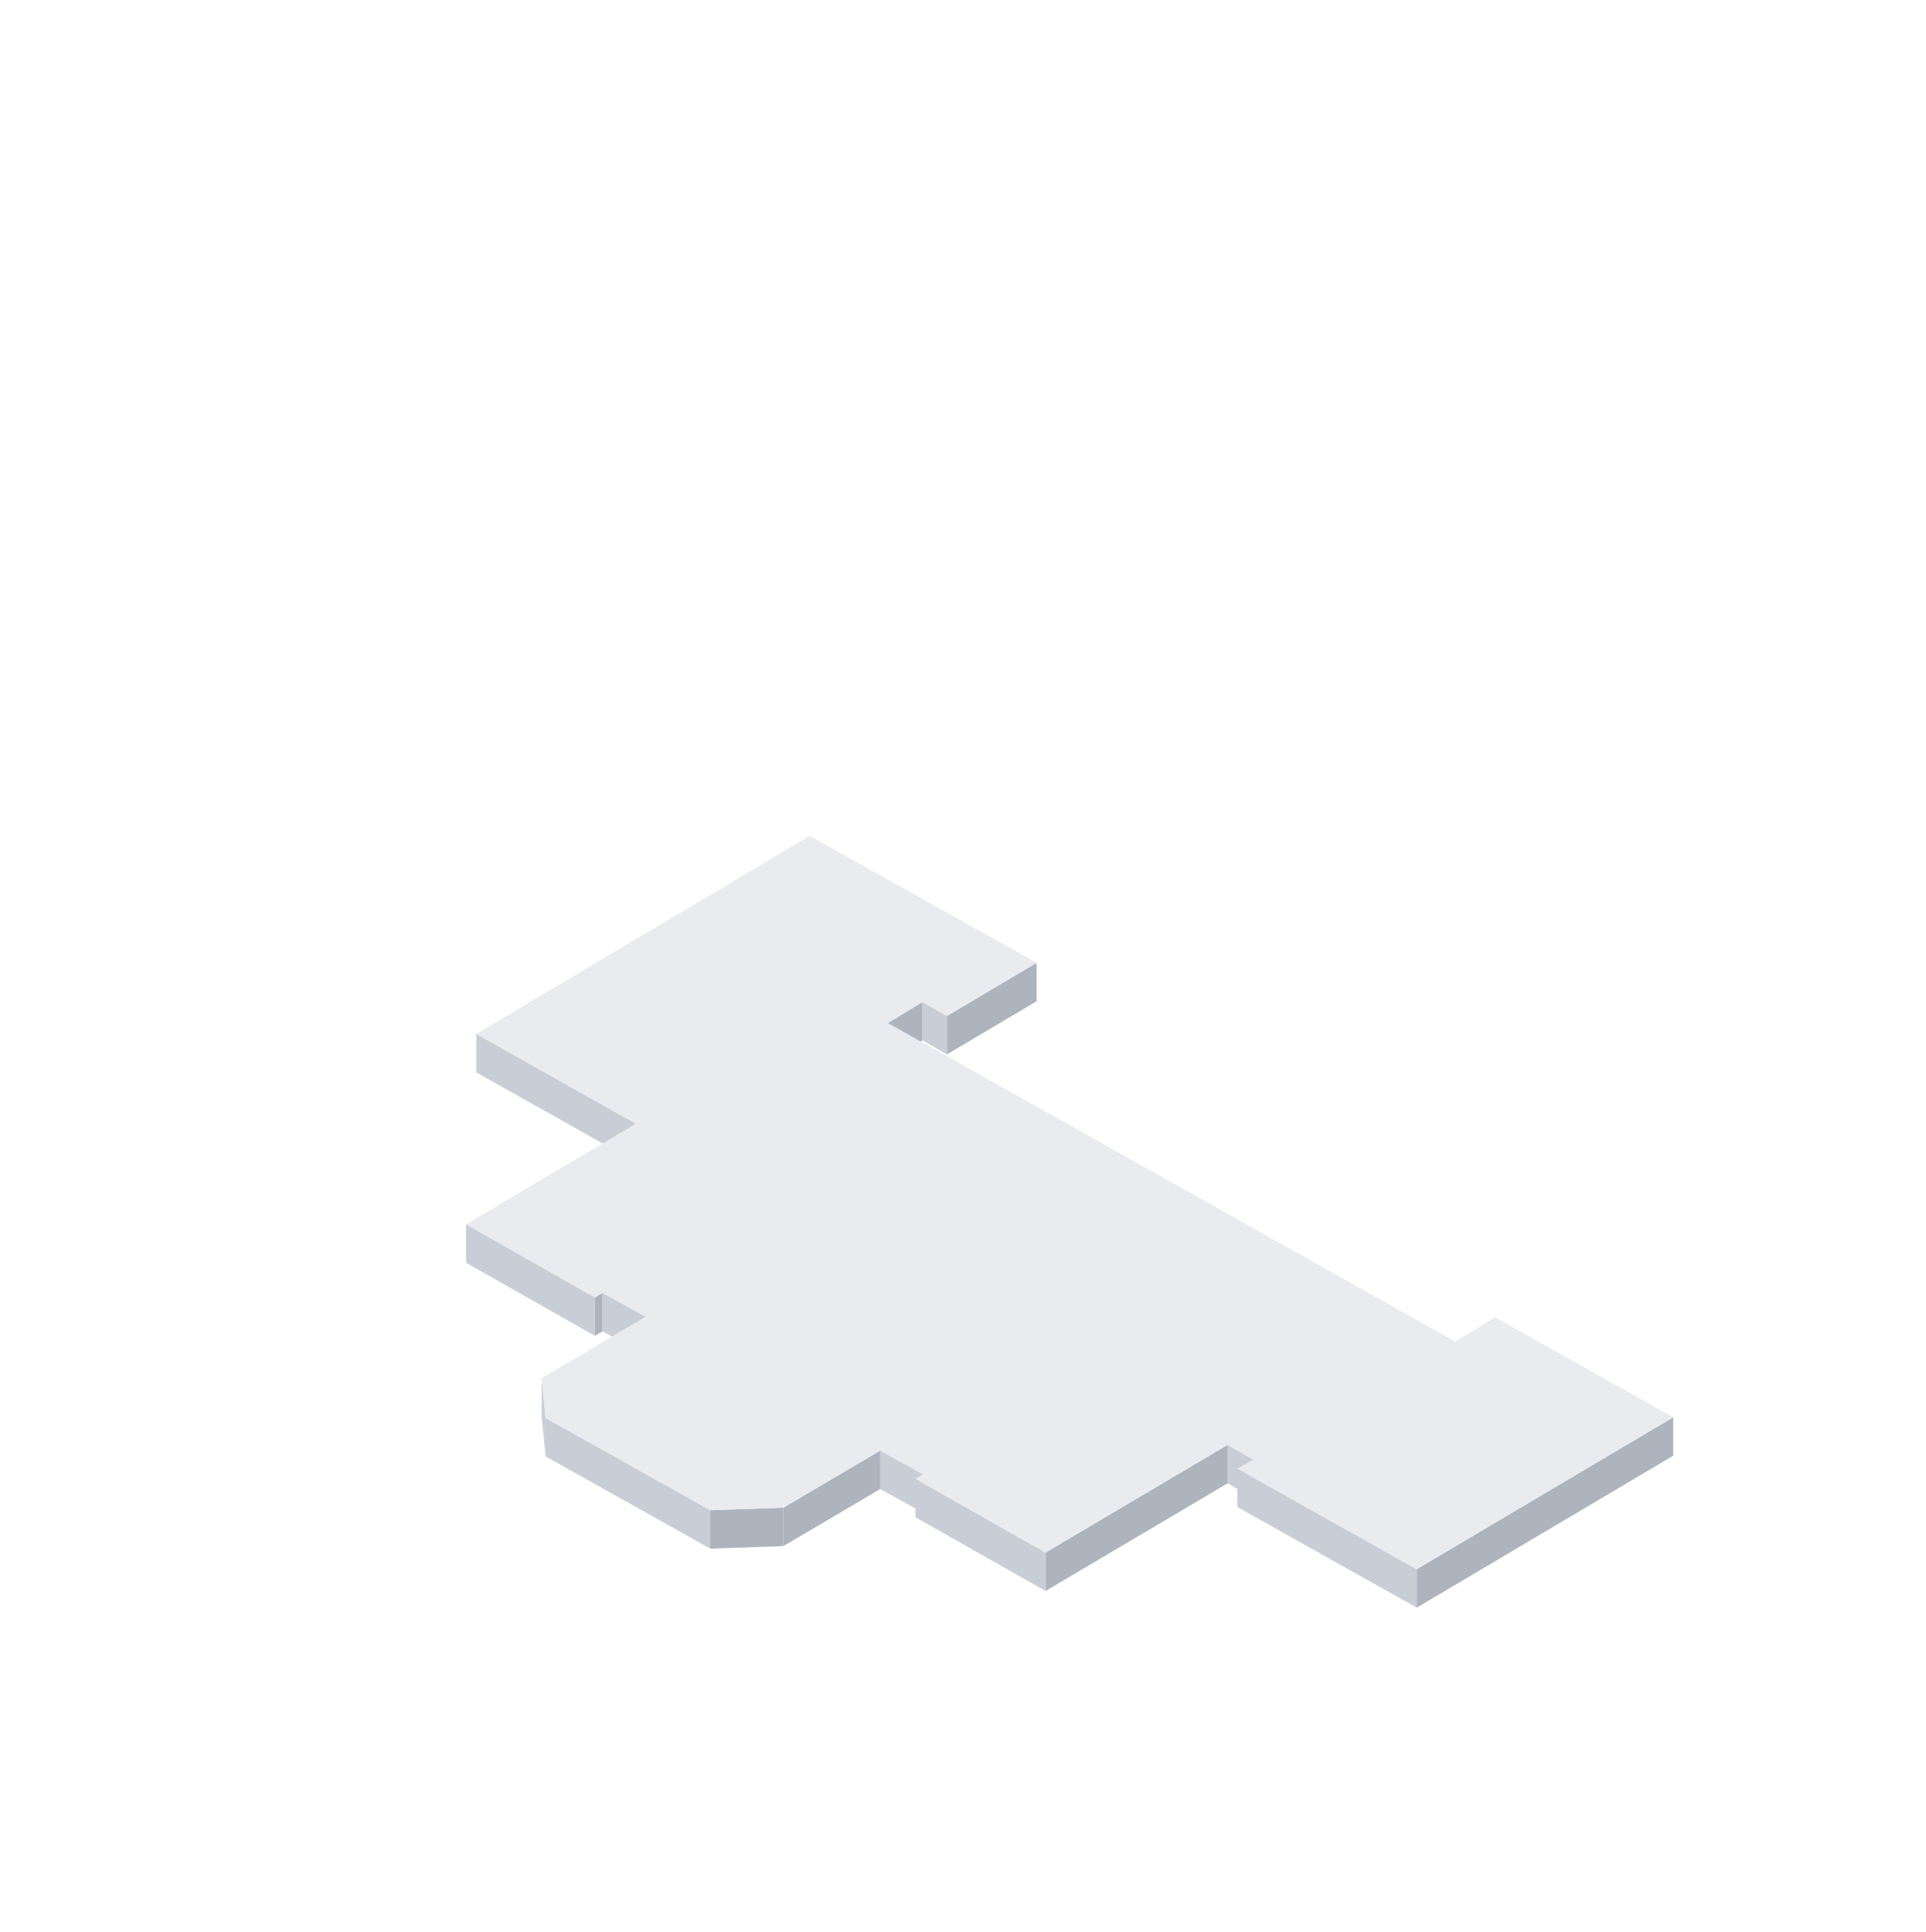
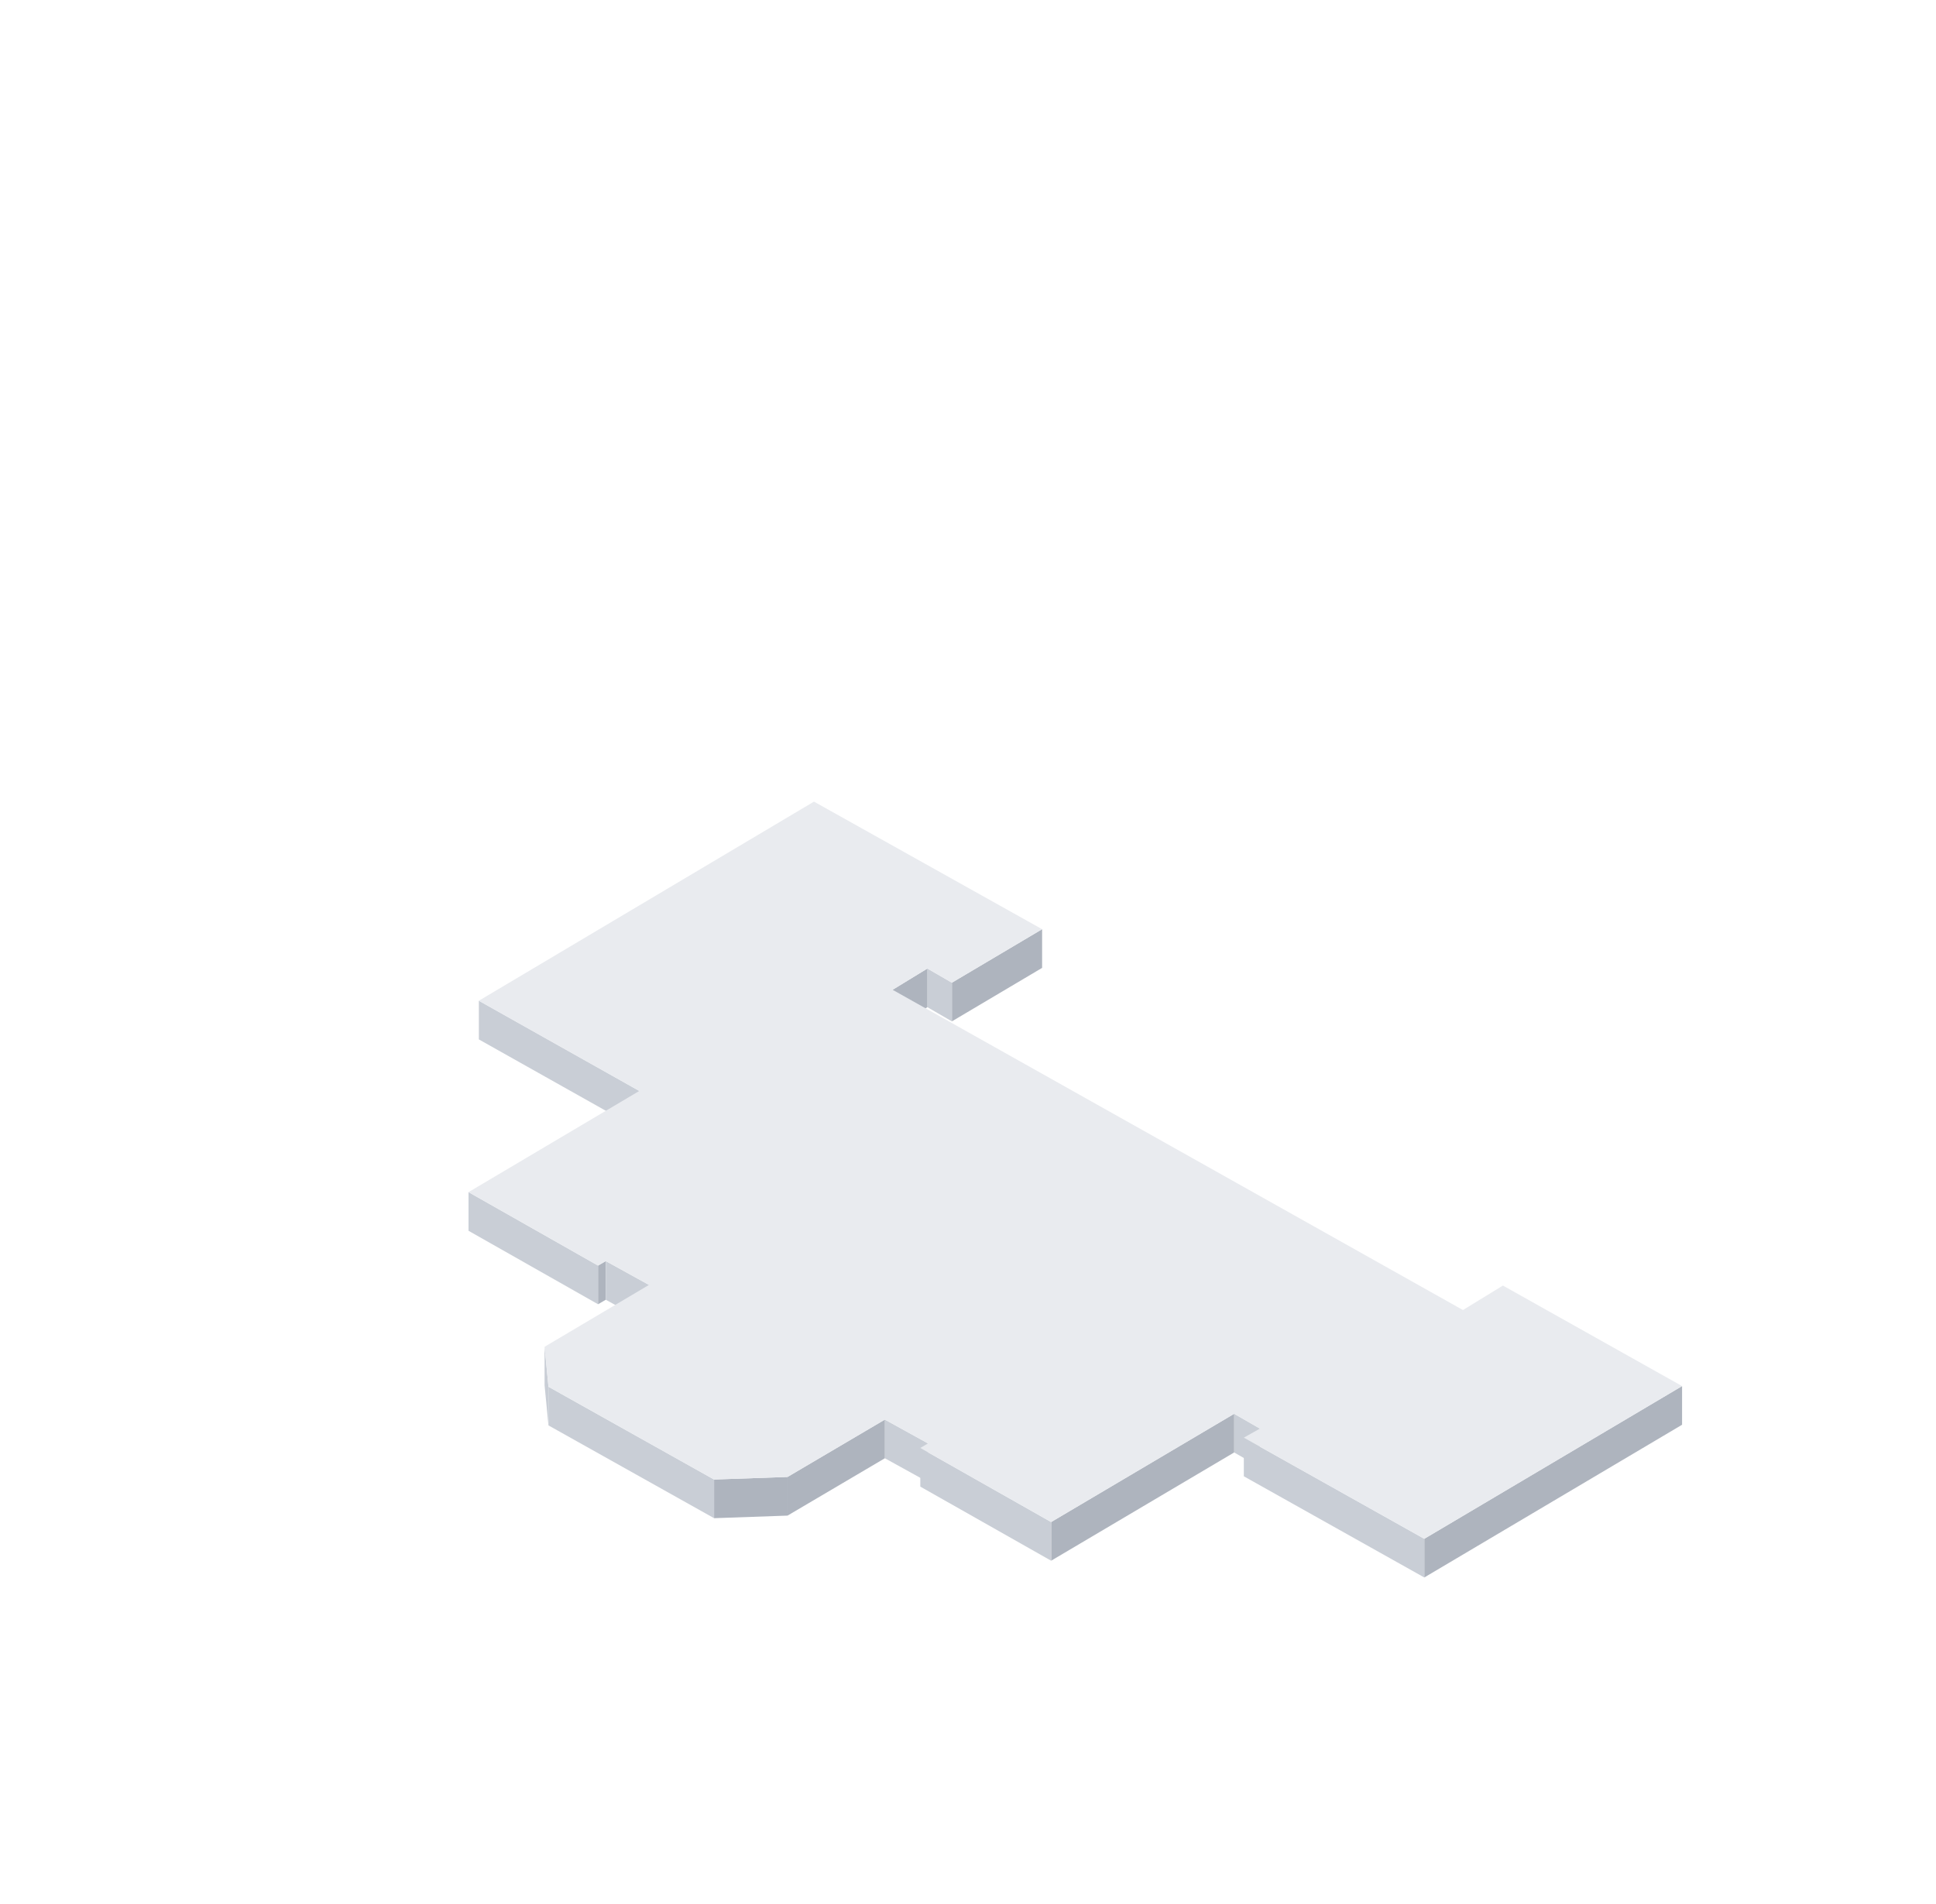
- <svg xmlns="http://www.w3.org/2000/svg" viewBox="333.3 -65.6 300.4 301.4" width="600.8" height="602.8">
+ <svg xmlns="http://www.w3.org/2000/svg" viewBox="333.3 -59.6 300.4 295.4" width="600.8" height="590.8">
  <polygon points="495,90.6 481,98.9 481,92.9 495,84.6" fill="#AEB4BE" />
  <polygon points="481,98.9 477.2,96.7 477.2,90.7 481,92.9" fill="#C9CED6" />
  <polygon points="477.2,96.7 471.8,100 471.8,94 477.2,90.7" fill="#AEB4BE" />
  <polygon points="432.5,115.7 407.6,101.7 407.6,95.7 432.5,109.7" fill="#C9CED6" />
  <polygon points="426.1,142.8 406,131.4 406,125.4 426.1,136.8" fill="#C9CED6" />
  <polygon points="427.3,142.1 426.1,142.8 426.1,136.8 427.3,136.1" fill="#AEB4BE" />
  <polygon points="434,145.8 427.3,142.1 427.3,136.1 434,139.8" fill="#C9CED6" />
  <polygon points="418.4,161.6 417.8,155.4 417.8,149.4 418.4,155.6" fill="#C9CED6" />
  <polygon points="528.8,168.1 524.8,165.8 524.8,159.8 528.8,162.1" fill="#C9CED6" />
  <polygon points="477.3,170.4 470.6,166.7 470.6,160.7 477.3,164.4" fill="#C9CED6" />
  <polygon points="444.1,176 418.4,161.6 418.4,155.6 444.1,170" fill="#C9CED6" />
  <polygon points="470.6,166.7 455.5,175.6 455.5,169.6 470.6,160.7" fill="#AEB4BE" />
  <polygon points="594.3,161.5 554.3,185.2 554.3,179.2 594.3,155.5" fill="#AEB4BE" />
  <polygon points="524.8,165.8 496.4,182.6 496.4,176.6 524.8,159.8" fill="#AEB4BE" />
  <polygon points="455.5,175.6 444.1,176 444.1,170 455.5,169.6" fill="#AEB4BE" />
  <polygon points="496.4,182.6 476.1,171.1 476.1,165.1 496.4,176.6" fill="#C9CED6" />
  <polygon points="554.3,185.2 526.3,169.5 526.3,163.5 554.3,179.2" fill="#C9CED6" />
  <polygon points="417.8,149.4 434,139.8 427.3,136.1 426.1,136.8 406,125.4 432.5,109.7 407.6,95.7 459.6,64.8 495,84.6 481,92.9 477.2,90.7 471.8,94 560.3,143.7 566.5,139.9 594.3,155.5 554.3,179.2 526.3,163.5 528.8,162.1 524.8,159.8 496.4,176.6 476.1,165.1 477.3,164.4 470.6,160.7 455.5,169.6 444.1,170 418.4,155.6" fill="#E9EBEF" />
</svg>
